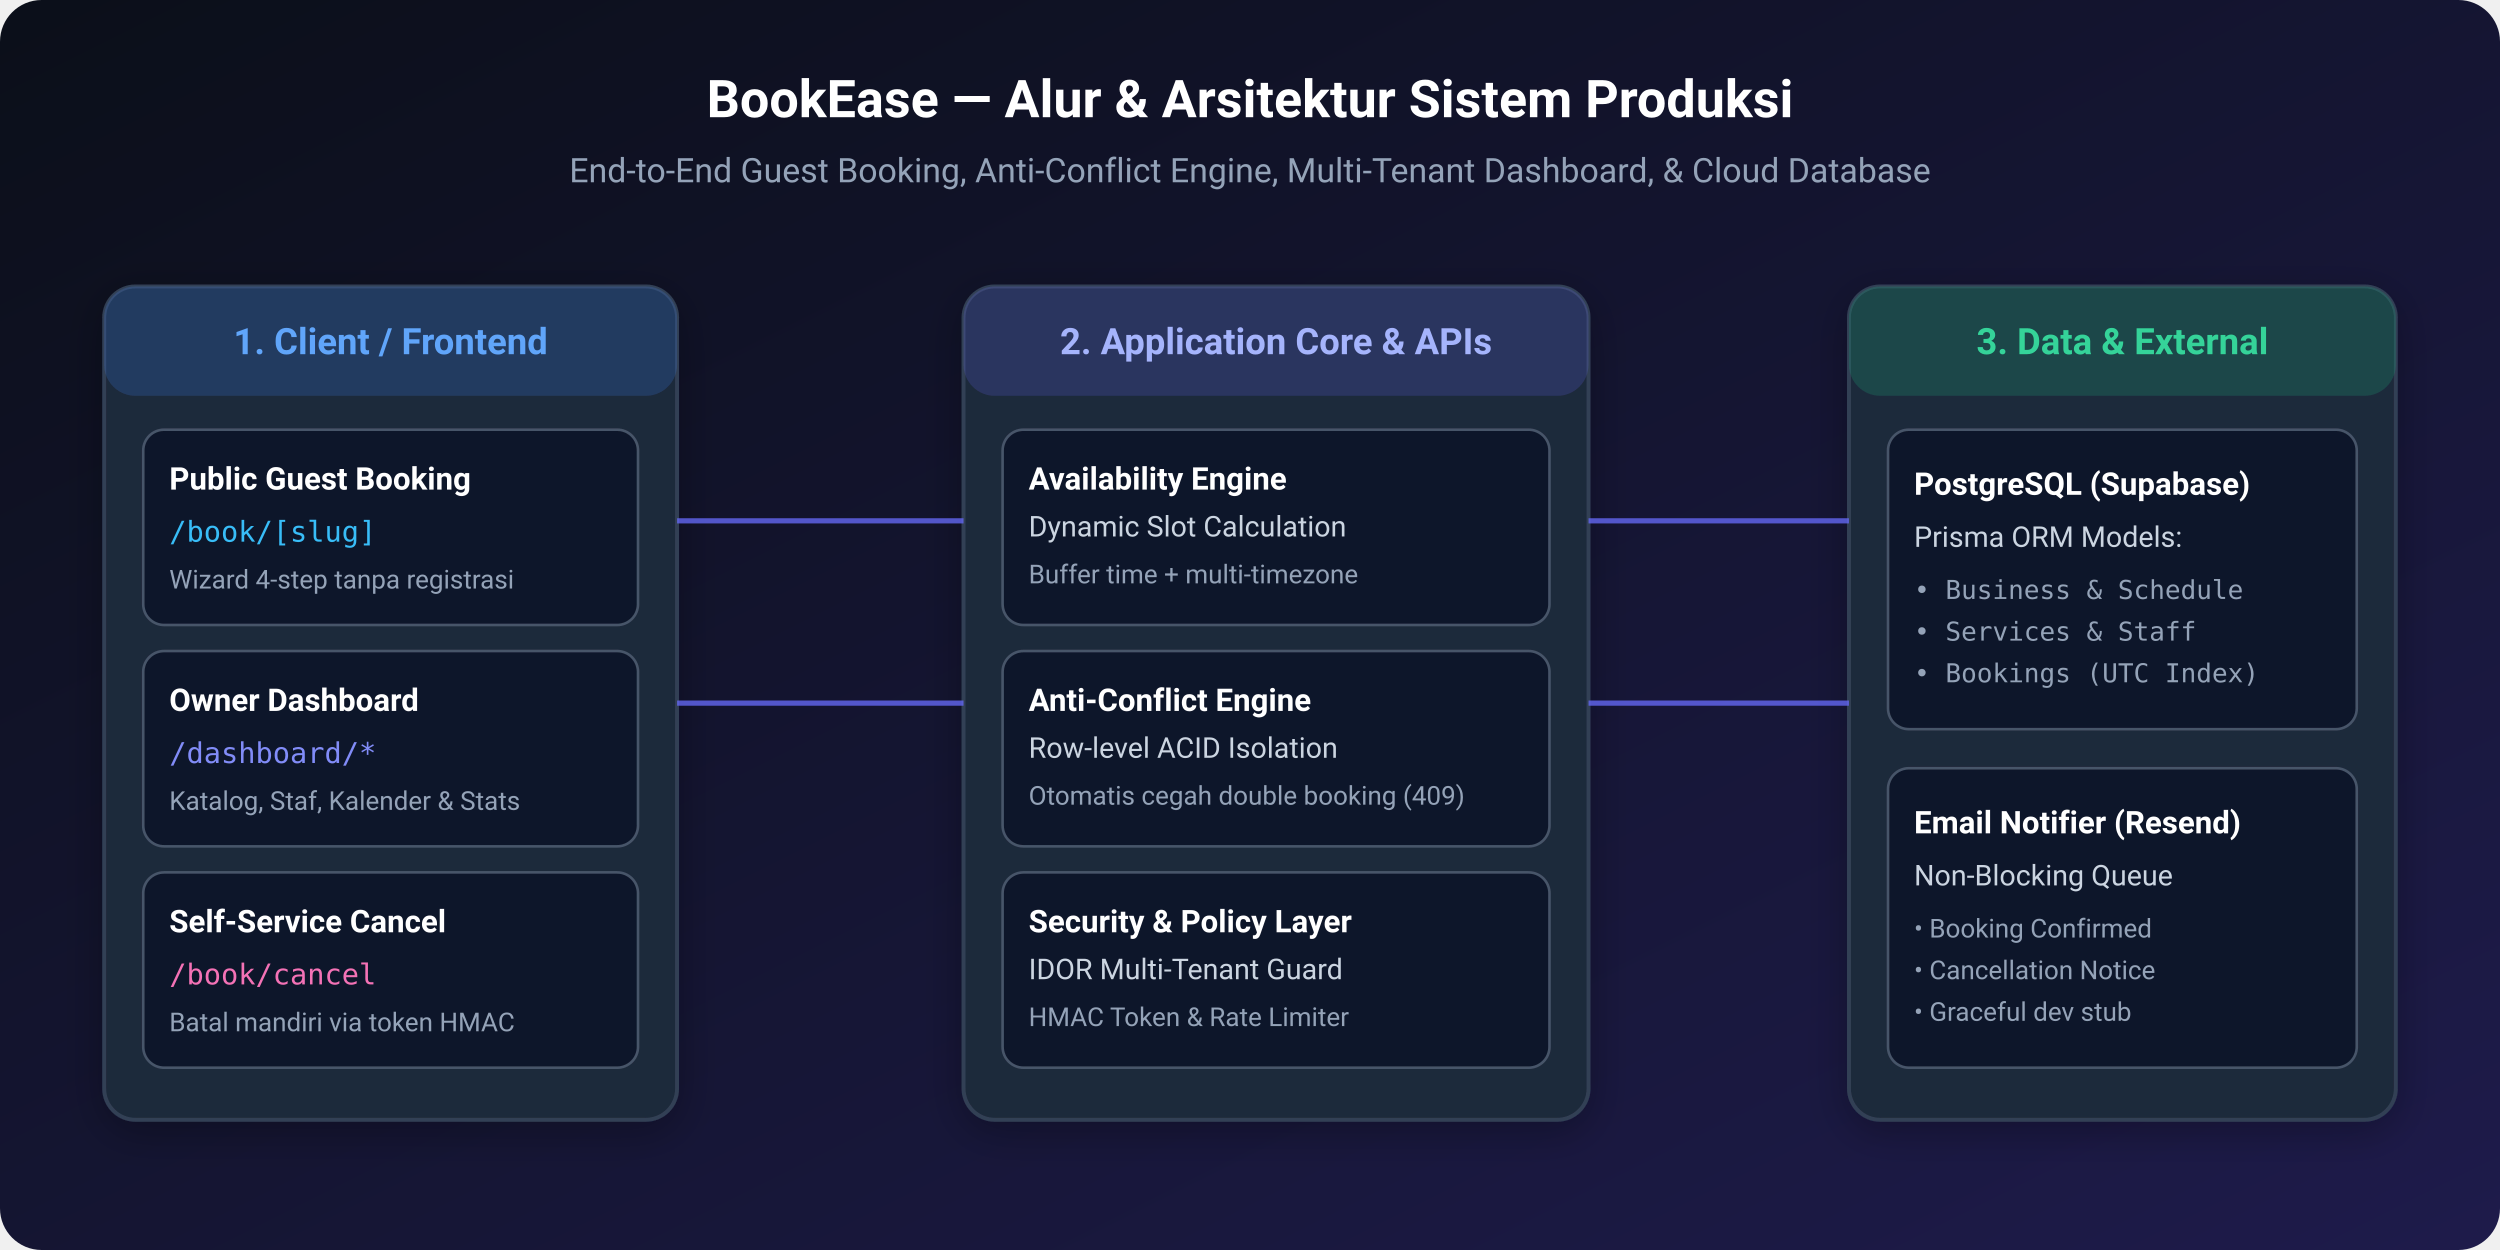
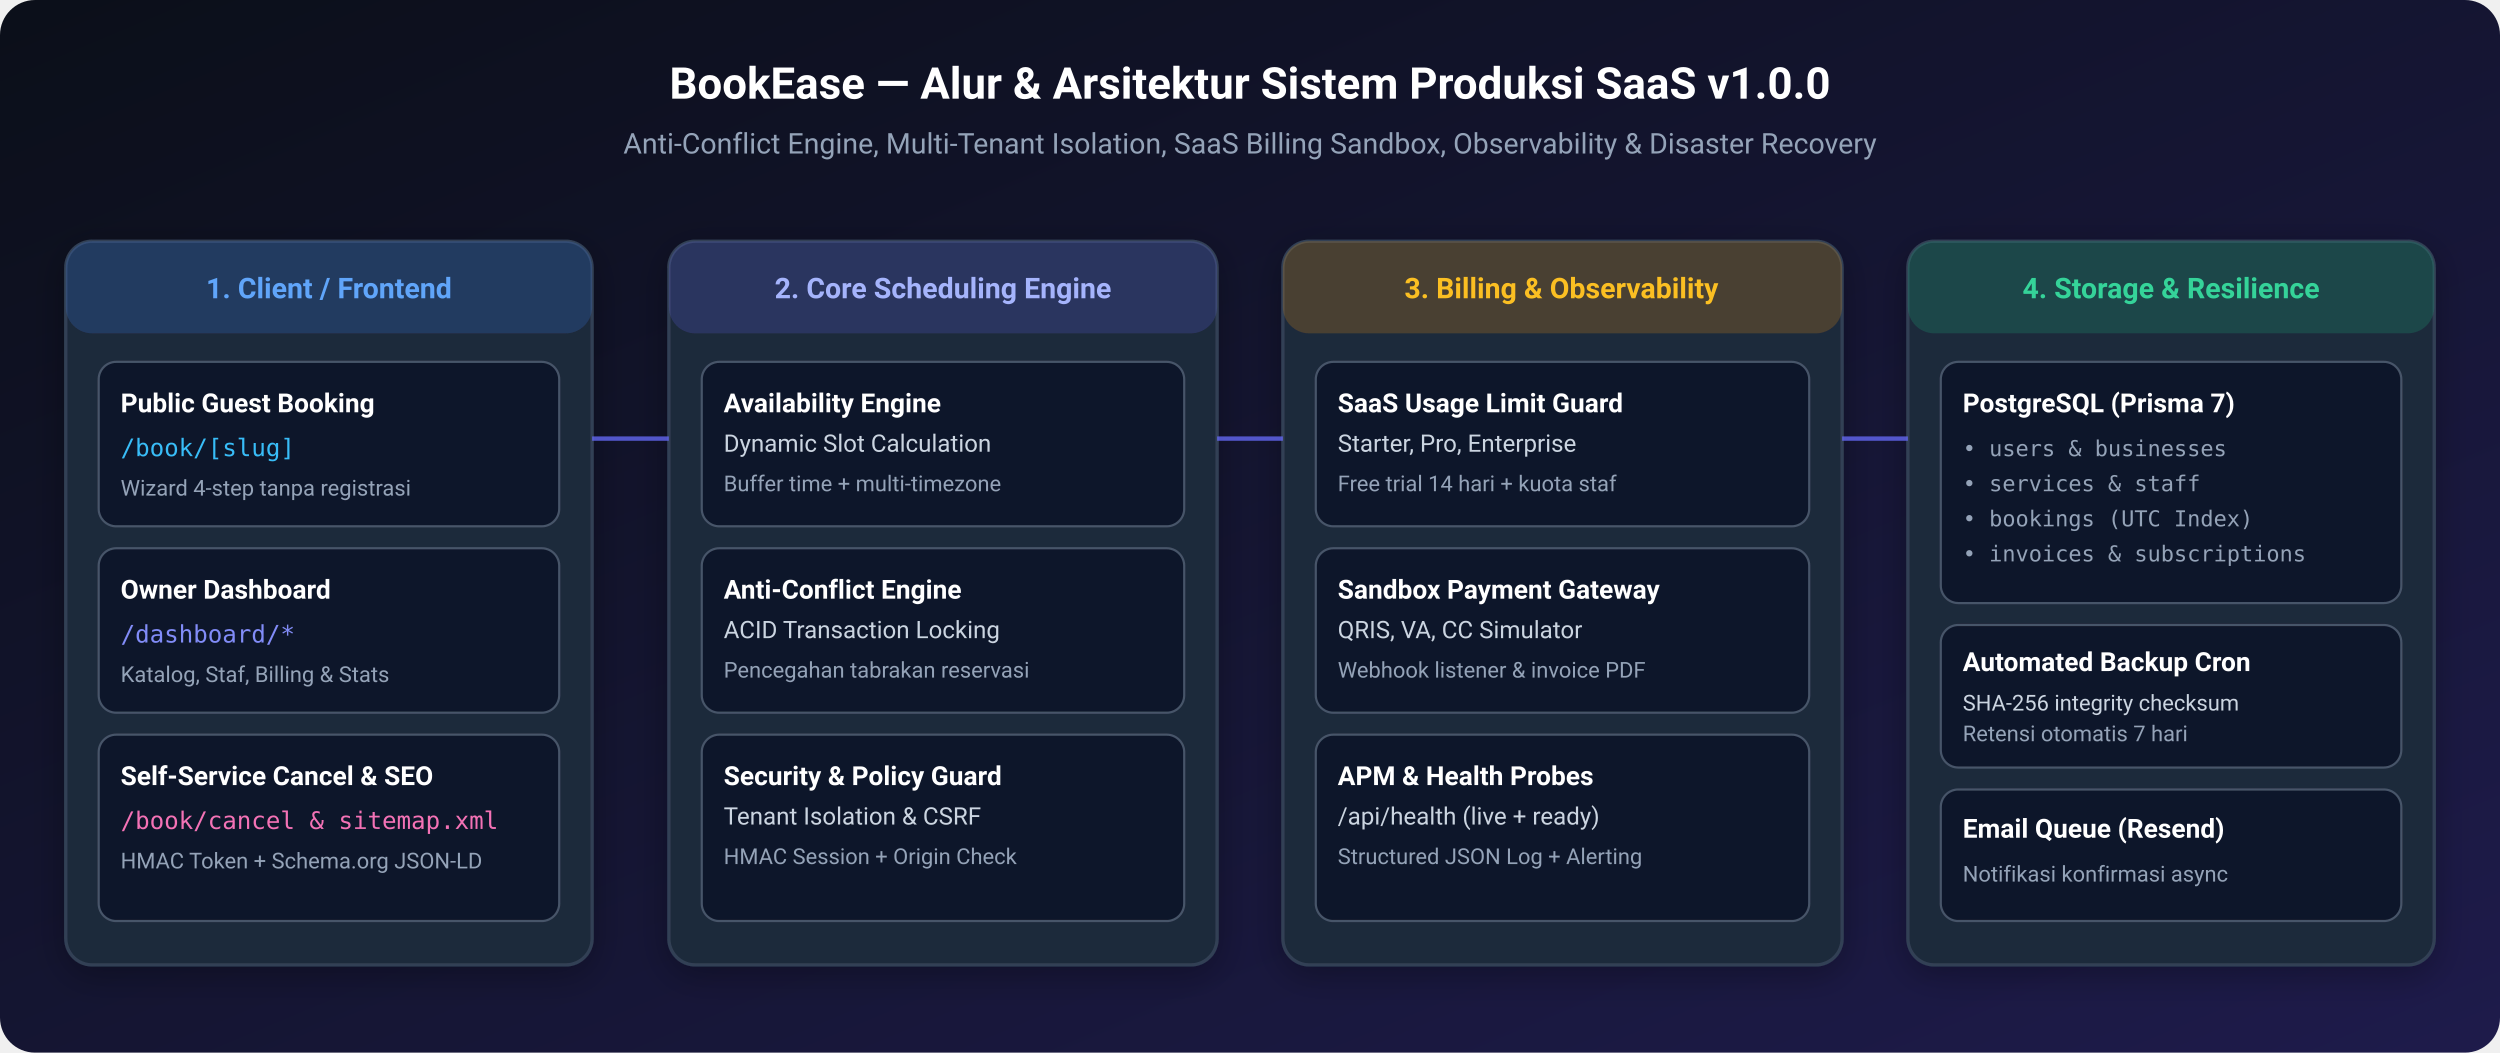
- <svg xmlns="http://www.w3.org/2000/svg" viewBox="0 0 960 480" width="100%" height="100%">
+ <svg xmlns="http://www.w3.org/2000/svg" viewBox="0 0 1140 480" width="100%" height="100%">
  <defs>
    <linearGradient id="bg" x1="0%" y1="0%" x2="100%" y2="100%">
      <stop offset="0%" stop-color="#0b0f19" />
      <stop offset="100%" stop-color="#1e1b4b" />
    </linearGradient>
    <filter id="boxShadow" x="-10%" y="-10%" width="120%" height="120%">
      <feDropShadow dx="0" dy="4" stdDeviation="8" flood-color="#000000" flood-opacity="0.3" />
    </filter>
  </defs>
-   <rect width="960" height="480" fill="url(#bg)" rx="16" />
-   <text x="480" y="45" font-family="-apple-system, BlinkMacSystemFont, 'Segoe UI', Roboto, sans-serif" font-size="20" font-weight="700" fill="#ffffff" text-anchor="middle">BookEase — Alur &amp; Arsitektur Sistem Produksi</text>
-   <text x="480" y="70" font-family="-apple-system, BlinkMacSystemFont, 'Segoe UI', Roboto, sans-serif" font-size="13" fill="#94a3b8" text-anchor="middle">End-to-End Guest Booking, Anti-Conflict Engine, Multi-Tenant Dashboard, &amp; Cloud Database</text>
-   <g transform="translate(40, 110)" filter="url(#boxShadow)">
-     <rect width="220" height="320" rx="12" fill="#1e293b" stroke="#334155" stroke-width="1.5" />
-     <rect x="0" y="0" width="220" height="42" rx="12" fill="#3b82f6" fill-opacity="0.2" />
-     <text x="110" y="26" font-family="-apple-system, BlinkMacSystemFont, 'Segoe UI', Roboto, sans-serif" font-size="14" font-weight="700" fill="#60a5fa" text-anchor="middle">1. Client / Frontend</text>
-     <rect x="15" y="55" width="190" height="75" rx="8" fill="#0f172a" stroke="#475569" />
+   <rect width="1140" height="480" fill="url(#bg)" rx="16" />
+   <text x="570" y="45" font-family="-apple-system, BlinkMacSystemFont, 'Segoe UI', Roboto, sans-serif" font-size="20" font-weight="700" fill="#ffffff" text-anchor="middle">BookEase — Alur &amp; Arsitektur Sistem Produksi SaaS v1.0.0</text>
+   <text x="570" y="70" font-family="-apple-system, BlinkMacSystemFont, 'Segoe UI', Roboto, sans-serif" font-size="13" fill="#94a3b8" text-anchor="middle">Anti-Conflict Engine, Multi-Tenant Isolation, SaaS Billing Sandbox, Observability &amp; Disaster Recovery</text>
+   <g transform="translate(30, 110)" filter="url(#boxShadow)">
+     <rect width="240" height="330" rx="12" fill="#1e293b" stroke="#334155" stroke-width="1.5" />
+     <rect x="0" y="0" width="240" height="42" rx="12" fill="#3b82f6" fill-opacity="0.2" />
+     <text x="120" y="26" font-family="-apple-system, BlinkMacSystemFont, 'Segoe UI', Roboto, sans-serif" font-size="13" font-weight="700" fill="#60a5fa" text-anchor="middle">1. Client / Frontend</text>
+     <rect x="15" y="55" width="210" height="75" rx="8" fill="#0f172a" stroke="#475569" />
    <text x="25" y="78" font-family="-apple-system, BlinkMacSystemFont, 'Segoe UI', Roboto, sans-serif" font-size="12" font-weight="600" fill="#ffffff">Public Guest Booking</text>
    <text x="25" y="98" font-family="monospace" font-size="11" fill="#38bdf8">/book/[slug]</text>
    <text x="25" y="116" font-family="-apple-system, BlinkMacSystemFont, 'Segoe UI', Roboto, sans-serif" font-size="10" fill="#94a3b8">Wizard 4-step tanpa registrasi</text>
-     <rect x="15" y="140" width="190" height="75" rx="8" fill="#0f172a" stroke="#475569" />
+     <rect x="15" y="140" width="210" height="75" rx="8" fill="#0f172a" stroke="#475569" />
    <text x="25" y="163" font-family="-apple-system, BlinkMacSystemFont, 'Segoe UI', Roboto, sans-serif" font-size="12" font-weight="600" fill="#ffffff">Owner Dashboard</text>
    <text x="25" y="183" font-family="monospace" font-size="11" fill="#818cf8">/dashboard/*</text>
-     <text x="25" y="201" font-family="-apple-system, BlinkMacSystemFont, 'Segoe UI', Roboto, sans-serif" font-size="10" fill="#94a3b8">Katalog, Staf, Kalender &amp; Stats</text>
-     <rect x="15" y="225" width="190" height="75" rx="8" fill="#0f172a" stroke="#475569" />
-     <text x="25" y="248" font-family="-apple-system, BlinkMacSystemFont, 'Segoe UI', Roboto, sans-serif" font-size="12" font-weight="600" fill="#ffffff">Self-Service Cancel</text>
-     <text x="25" y="268" font-family="monospace" font-size="11" fill="#f472b6">/book/cancel</text>
-     <text x="25" y="286" font-family="-apple-system, BlinkMacSystemFont, 'Segoe UI', Roboto, sans-serif" font-size="10" fill="#94a3b8">Batal mandiri via token HMAC</text>
+     <text x="25" y="201" font-family="-apple-system, BlinkMacSystemFont, 'Segoe UI', Roboto, sans-serif" font-size="10" fill="#94a3b8">Katalog, Staf, Billing &amp; Stats</text>
+     <rect x="15" y="225" width="210" height="85" rx="8" fill="#0f172a" stroke="#475569" />
+     <text x="25" y="248" font-family="-apple-system, BlinkMacSystemFont, 'Segoe UI', Roboto, sans-serif" font-size="12" font-weight="600" fill="#ffffff">Self-Service Cancel &amp; SEO</text>
+     <text x="25" y="268" font-family="monospace" font-size="11" fill="#f472b6">/book/cancel &amp; sitemap.xml</text>
+     <text x="25" y="286" font-family="-apple-system, BlinkMacSystemFont, 'Segoe UI', Roboto, sans-serif" font-size="10" fill="#94a3b8">HMAC Token + Schema.org JSON-LD</text>
  </g>
-   <g transform="translate(370, 110)" filter="url(#boxShadow)">
-     <rect width="240" height="320" rx="12" fill="#1e293b" stroke="#334155" stroke-width="1.5" />
-     <rect x="0" y="0" width="240" height="42" rx="12" fill="#6366f1" fill-opacity="0.2" />
-     <text x="120" y="26" font-family="-apple-system, BlinkMacSystemFont, 'Segoe UI', Roboto, sans-serif" font-size="14" font-weight="700" fill="#a5b4fc" text-anchor="middle">2. Application Core &amp; APIs</text>
-     <rect x="15" y="55" width="210" height="75" rx="8" fill="#0f172a" stroke="#475569" />
+   <g transform="translate(305, 110)" filter="url(#boxShadow)">
+     <rect width="250" height="330" rx="12" fill="#1e293b" stroke="#334155" stroke-width="1.5" />
+     <rect x="0" y="0" width="250" height="42" rx="12" fill="#6366f1" fill-opacity="0.2" />
+     <text x="125" y="26" font-family="-apple-system, BlinkMacSystemFont, 'Segoe UI', Roboto, sans-serif" font-size="13" font-weight="700" fill="#a5b4fc" text-anchor="middle">2. Core Scheduling Engine</text>
+     <rect x="15" y="55" width="220" height="75" rx="8" fill="#0f172a" stroke="#475569" />
    <text x="25" y="78" font-family="-apple-system, BlinkMacSystemFont, 'Segoe UI', Roboto, sans-serif" font-size="12" font-weight="600" fill="#ffffff">Availability Engine</text>
    <text x="25" y="96" font-family="-apple-system, BlinkMacSystemFont, 'Segoe UI', Roboto, sans-serif" font-size="11" fill="#cbd5e1">Dynamic Slot Calculation</text>
    <text x="25" y="114" font-family="-apple-system, BlinkMacSystemFont, 'Segoe UI', Roboto, sans-serif" font-size="10" fill="#94a3b8">Buffer time + multi-timezone</text>
-     <rect x="15" y="140" width="210" height="75" rx="8" fill="#0f172a" stroke="#475569" />
+     <rect x="15" y="140" width="220" height="75" rx="8" fill="#0f172a" stroke="#475569" />
    <text x="25" y="163" font-family="-apple-system, BlinkMacSystemFont, 'Segoe UI', Roboto, sans-serif" font-size="12" font-weight="600" fill="#ffffff">Anti-Conflict Engine</text>
-     <text x="25" y="181" font-family="-apple-system, BlinkMacSystemFont, 'Segoe UI', Roboto, sans-serif" font-size="11" fill="#cbd5e1">Row-level ACID Isolation</text>
-     <text x="25" y="199" font-family="-apple-system, BlinkMacSystemFont, 'Segoe UI', Roboto, sans-serif" font-size="10" fill="#94a3b8">Otomatis cegah double booking (409)</text>
-     <rect x="15" y="225" width="210" height="75" rx="8" fill="#0f172a" stroke="#475569" />
-     <text x="25" y="248" font-family="-apple-system, BlinkMacSystemFont, 'Segoe UI', Roboto, sans-serif" font-size="12" font-weight="600" fill="#ffffff">Security &amp; Policy Layer</text>
-     <text x="25" y="266" font-family="-apple-system, BlinkMacSystemFont, 'Segoe UI', Roboto, sans-serif" font-size="11" fill="#cbd5e1">IDOR Multi-Tenant Guard</text>
-     <text x="25" y="284" font-family="-apple-system, BlinkMacSystemFont, 'Segoe UI', Roboto, sans-serif" font-size="10" fill="#94a3b8">HMAC Token &amp; Rate Limiter</text>
+     <text x="25" y="181" font-family="-apple-system, BlinkMacSystemFont, 'Segoe UI', Roboto, sans-serif" font-size="11" fill="#cbd5e1">ACID Transaction Locking</text>
+     <text x="25" y="199" font-family="-apple-system, BlinkMacSystemFont, 'Segoe UI', Roboto, sans-serif" font-size="10" fill="#94a3b8">Pencegahan tabrakan reservasi</text>
+     <rect x="15" y="225" width="220" height="85" rx="8" fill="#0f172a" stroke="#475569" />
+     <text x="25" y="248" font-family="-apple-system, BlinkMacSystemFont, 'Segoe UI', Roboto, sans-serif" font-size="12" font-weight="600" fill="#ffffff">Security &amp; Policy Guard</text>
+     <text x="25" y="266" font-family="-apple-system, BlinkMacSystemFont, 'Segoe UI', Roboto, sans-serif" font-size="11" fill="#cbd5e1">Tenant Isolation &amp; CSRF</text>
+     <text x="25" y="284" font-family="-apple-system, BlinkMacSystemFont, 'Segoe UI', Roboto, sans-serif" font-size="10" fill="#94a3b8">HMAC Session + Origin Check</text>
  </g>
-   <g transform="translate(710, 110)" filter="url(#boxShadow)">
-     <rect width="210" height="320" rx="12" fill="#1e293b" stroke="#334155" stroke-width="1.5" />
-     <rect x="0" y="0" width="210" height="42" rx="12" fill="#10b981" fill-opacity="0.2" />
-     <text x="105" y="26" font-family="-apple-system, BlinkMacSystemFont, 'Segoe UI', Roboto, sans-serif" font-size="14" font-weight="700" fill="#34d399" text-anchor="middle">3. Data &amp; External</text>
-     <rect x="15" y="55" width="180" height="115" rx="8" fill="#0f172a" stroke="#475569" />
-     <text x="25" y="80" font-family="-apple-system, BlinkMacSystemFont, 'Segoe UI', Roboto, sans-serif" font-size="12" font-weight="600" fill="#ffffff">PostgreSQL (Supabase)</text>
-     <text x="25" y="100" font-family="-apple-system, BlinkMacSystemFont, 'Segoe UI', Roboto, sans-serif" font-size="11" fill="#cbd5e1">Prisma ORM Models:</text>
-     <text x="25" y="120" font-family="monospace" font-size="10" fill="#94a3b8">• Business &amp; Schedule</text>
-     <text x="25" y="136" font-family="monospace" font-size="10" fill="#94a3b8">• Services &amp; Staff</text>
-     <text x="25" y="152" font-family="monospace" font-size="10" fill="#94a3b8">• Bookings (UTC Index)</text>
-     <rect x="15" y="185" width="180" height="115" rx="8" fill="#0f172a" stroke="#475569" />
-     <text x="25" y="210" font-family="-apple-system, BlinkMacSystemFont, 'Segoe UI', Roboto, sans-serif" font-size="12" font-weight="600" fill="#ffffff">Email Notifier (Resend)</text>
-     <text x="25" y="230" font-family="-apple-system, BlinkMacSystemFont, 'Segoe UI', Roboto, sans-serif" font-size="11" fill="#cbd5e1">Non-Blocking Queue</text>
-     <text x="25" y="250" font-family="-apple-system, BlinkMacSystemFont, 'Segoe UI', Roboto, sans-serif" font-size="10" fill="#94a3b8">• Booking Confirmed</text>
-     <text x="25" y="266" font-family="-apple-system, BlinkMacSystemFont, 'Segoe UI', Roboto, sans-serif" font-size="10" fill="#94a3b8">• Cancellation Notice</text>
-     <text x="25" y="282" font-family="-apple-system, BlinkMacSystemFont, 'Segoe UI', Roboto, sans-serif" font-size="10" fill="#94a3b8">• Graceful dev stub</text>
+   <g transform="translate(585, 110)" filter="url(#boxShadow)">
+     <rect width="255" height="330" rx="12" fill="#1e293b" stroke="#334155" stroke-width="1.5" />
+     <rect x="0" y="0" width="255" height="42" rx="12" fill="#f59e0b" fill-opacity="0.2" />
+     <text x="127" y="26" font-family="-apple-system, BlinkMacSystemFont, 'Segoe UI', Roboto, sans-serif" font-size="13" font-weight="700" fill="#fbbf24" text-anchor="middle">3. Billing &amp; Observability</text>
+     <rect x="15" y="55" width="225" height="75" rx="8" fill="#0f172a" stroke="#475569" />
+     <text x="25" y="78" font-family="-apple-system, BlinkMacSystemFont, 'Segoe UI', Roboto, sans-serif" font-size="12" font-weight="600" fill="#ffffff">SaaS Usage Limit Guard</text>
+     <text x="25" y="96" font-family="-apple-system, BlinkMacSystemFont, 'Segoe UI', Roboto, sans-serif" font-size="11" fill="#cbd5e1">Starter, Pro, Enterprise</text>
+     <text x="25" y="114" font-family="-apple-system, BlinkMacSystemFont, 'Segoe UI', Roboto, sans-serif" font-size="10" fill="#94a3b8">Free trial 14 hari + kuota staf</text>
+     <rect x="15" y="140" width="225" height="75" rx="8" fill="#0f172a" stroke="#475569" />
+     <text x="25" y="163" font-family="-apple-system, BlinkMacSystemFont, 'Segoe UI', Roboto, sans-serif" font-size="12" font-weight="600" fill="#ffffff">Sandbox Payment Gateway</text>
+     <text x="25" y="181" font-family="-apple-system, BlinkMacSystemFont, 'Segoe UI', Roboto, sans-serif" font-size="11" fill="#cbd5e1">QRIS, VA, CC Simulator</text>
+     <text x="25" y="199" font-family="-apple-system, BlinkMacSystemFont, 'Segoe UI', Roboto, sans-serif" font-size="10" fill="#94a3b8">Webhook listener &amp; invoice PDF</text>
+     <rect x="15" y="225" width="225" height="85" rx="8" fill="#0f172a" stroke="#475569" />
+     <text x="25" y="248" font-family="-apple-system, BlinkMacSystemFont, 'Segoe UI', Roboto, sans-serif" font-size="12" font-weight="600" fill="#ffffff">APM &amp; Health Probes</text>
+     <text x="25" y="266" font-family="-apple-system, BlinkMacSystemFont, 'Segoe UI', Roboto, sans-serif" font-size="11" fill="#cbd5e1">/api/health (live + ready)</text>
+     <text x="25" y="284" font-family="-apple-system, BlinkMacSystemFont, 'Segoe UI', Roboto, sans-serif" font-size="10" fill="#94a3b8">Structured JSON Log + Alerting</text>
+   </g>
+   <g transform="translate(870, 110)" filter="url(#boxShadow)">
+     <rect width="240" height="330" rx="12" fill="#1e293b" stroke="#334155" stroke-width="1.5" />
+     <rect x="0" y="0" width="240" height="42" rx="12" fill="#10b981" fill-opacity="0.2" />
+     <text x="120" y="26" font-family="-apple-system, BlinkMacSystemFont, 'Segoe UI', Roboto, sans-serif" font-size="13" font-weight="700" fill="#34d399" text-anchor="middle">4. Storage &amp; Resilience</text>
+     <rect x="15" y="55" width="210" height="110" rx="8" fill="#0f172a" stroke="#475569" />
+     <text x="25" y="78" font-family="-apple-system, BlinkMacSystemFont, 'Segoe UI', Roboto, sans-serif" font-size="12" font-weight="600" fill="#ffffff">PostgreSQL (Prisma 7)</text>
+     <text x="25" y="98" font-family="monospace" font-size="10" fill="#94a3b8">• users &amp; businesses</text>
+     <text x="25" y="114" font-family="monospace" font-size="10" fill="#94a3b8">• services &amp; staff</text>
+     <text x="25" y="130" font-family="monospace" font-size="10" fill="#94a3b8">• bookings (UTC Index)</text>
+     <text x="25" y="146" font-family="monospace" font-size="10" fill="#94a3b8">• invoices &amp; subscriptions</text>
+     <rect x="15" y="175" width="210" height="65" rx="8" fill="#0f172a" stroke="#475569" />
+     <text x="25" y="196" font-family="-apple-system, BlinkMacSystemFont, 'Segoe UI', Roboto, sans-serif" font-size="12" font-weight="600" fill="#ffffff">Automated Backup Cron</text>
+     <text x="25" y="214" font-family="-apple-system, BlinkMacSystemFont, 'Segoe UI', Roboto, sans-serif" font-size="10" fill="#cbd5e1">SHA-256 integrity checksum</text>
+     <text x="25" y="228" font-family="-apple-system, BlinkMacSystemFont, 'Segoe UI', Roboto, sans-serif" font-size="10" fill="#94a3b8">Retensi otomatis 7 hari</text>
+     <rect x="15" y="250" width="210" height="60" rx="8" fill="#0f172a" stroke="#475569" />
+     <text x="25" y="272" font-family="-apple-system, BlinkMacSystemFont, 'Segoe UI', Roboto, sans-serif" font-size="12" font-weight="600" fill="#ffffff">Email Queue (Resend)</text>
+     <text x="25" y="292" font-family="-apple-system, BlinkMacSystemFont, 'Segoe UI', Roboto, sans-serif" font-size="10" fill="#94a3b8">Notifikasi konfirmasi async</text>
  </g>
  <g stroke="#6366f1" stroke-width="2" fill="none" opacity="0.8">
-     <path d="M 260 200 L 370 200" marker-end="url(#arrow)" />
-     <path d="M 260 270 L 370 270" />
-     <path d="M 610 200 L 710 200" />
-     <path d="M 610 270 L 710 270" />
+     <path d="M 270 200 L 305 200" />
+     <path d="M 555 200 L 585 200" />
+     <path d="M 840 200 L 870 200" />
  </g>
</svg>
